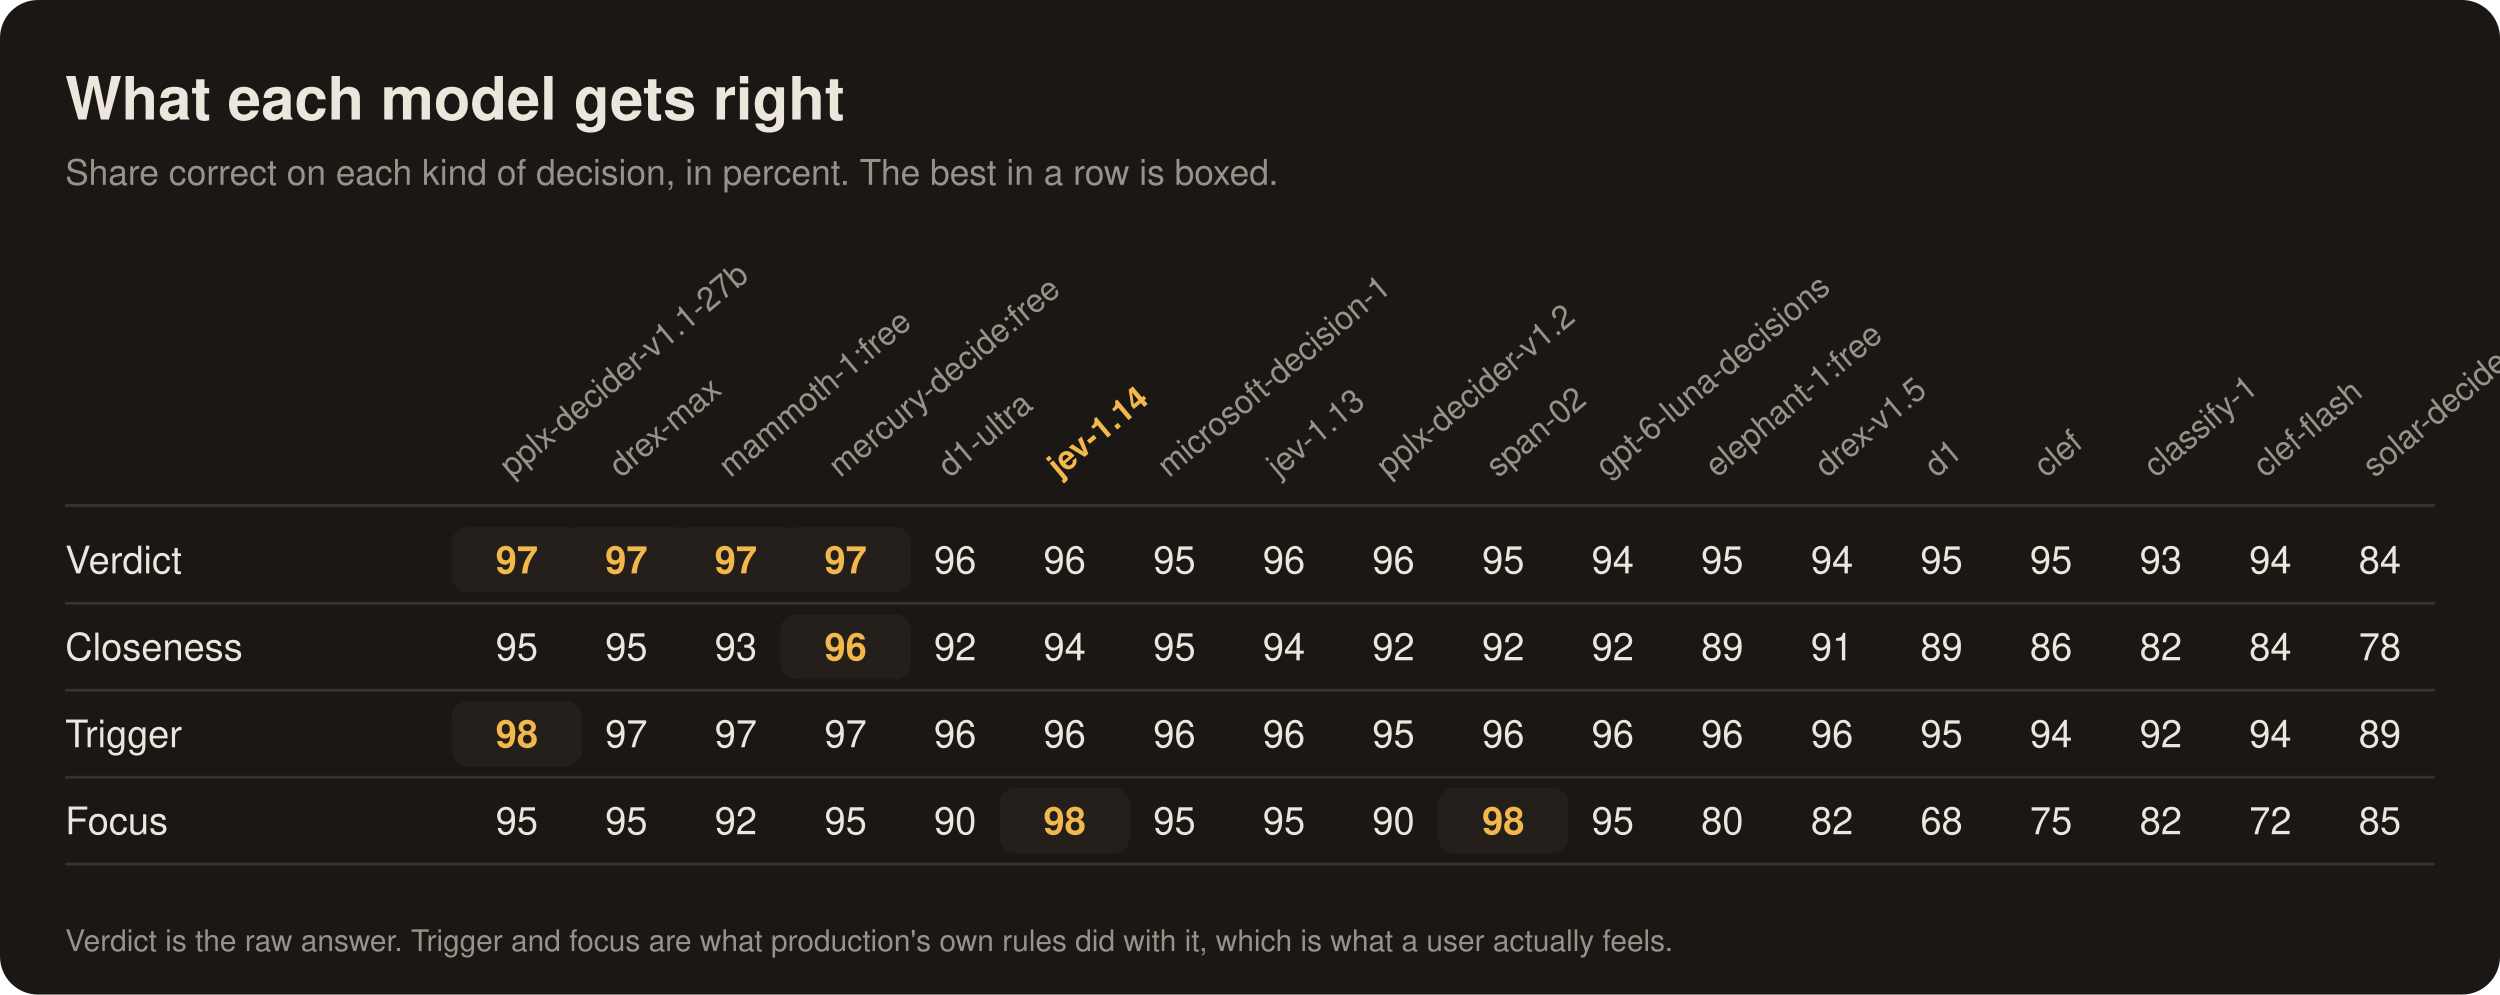
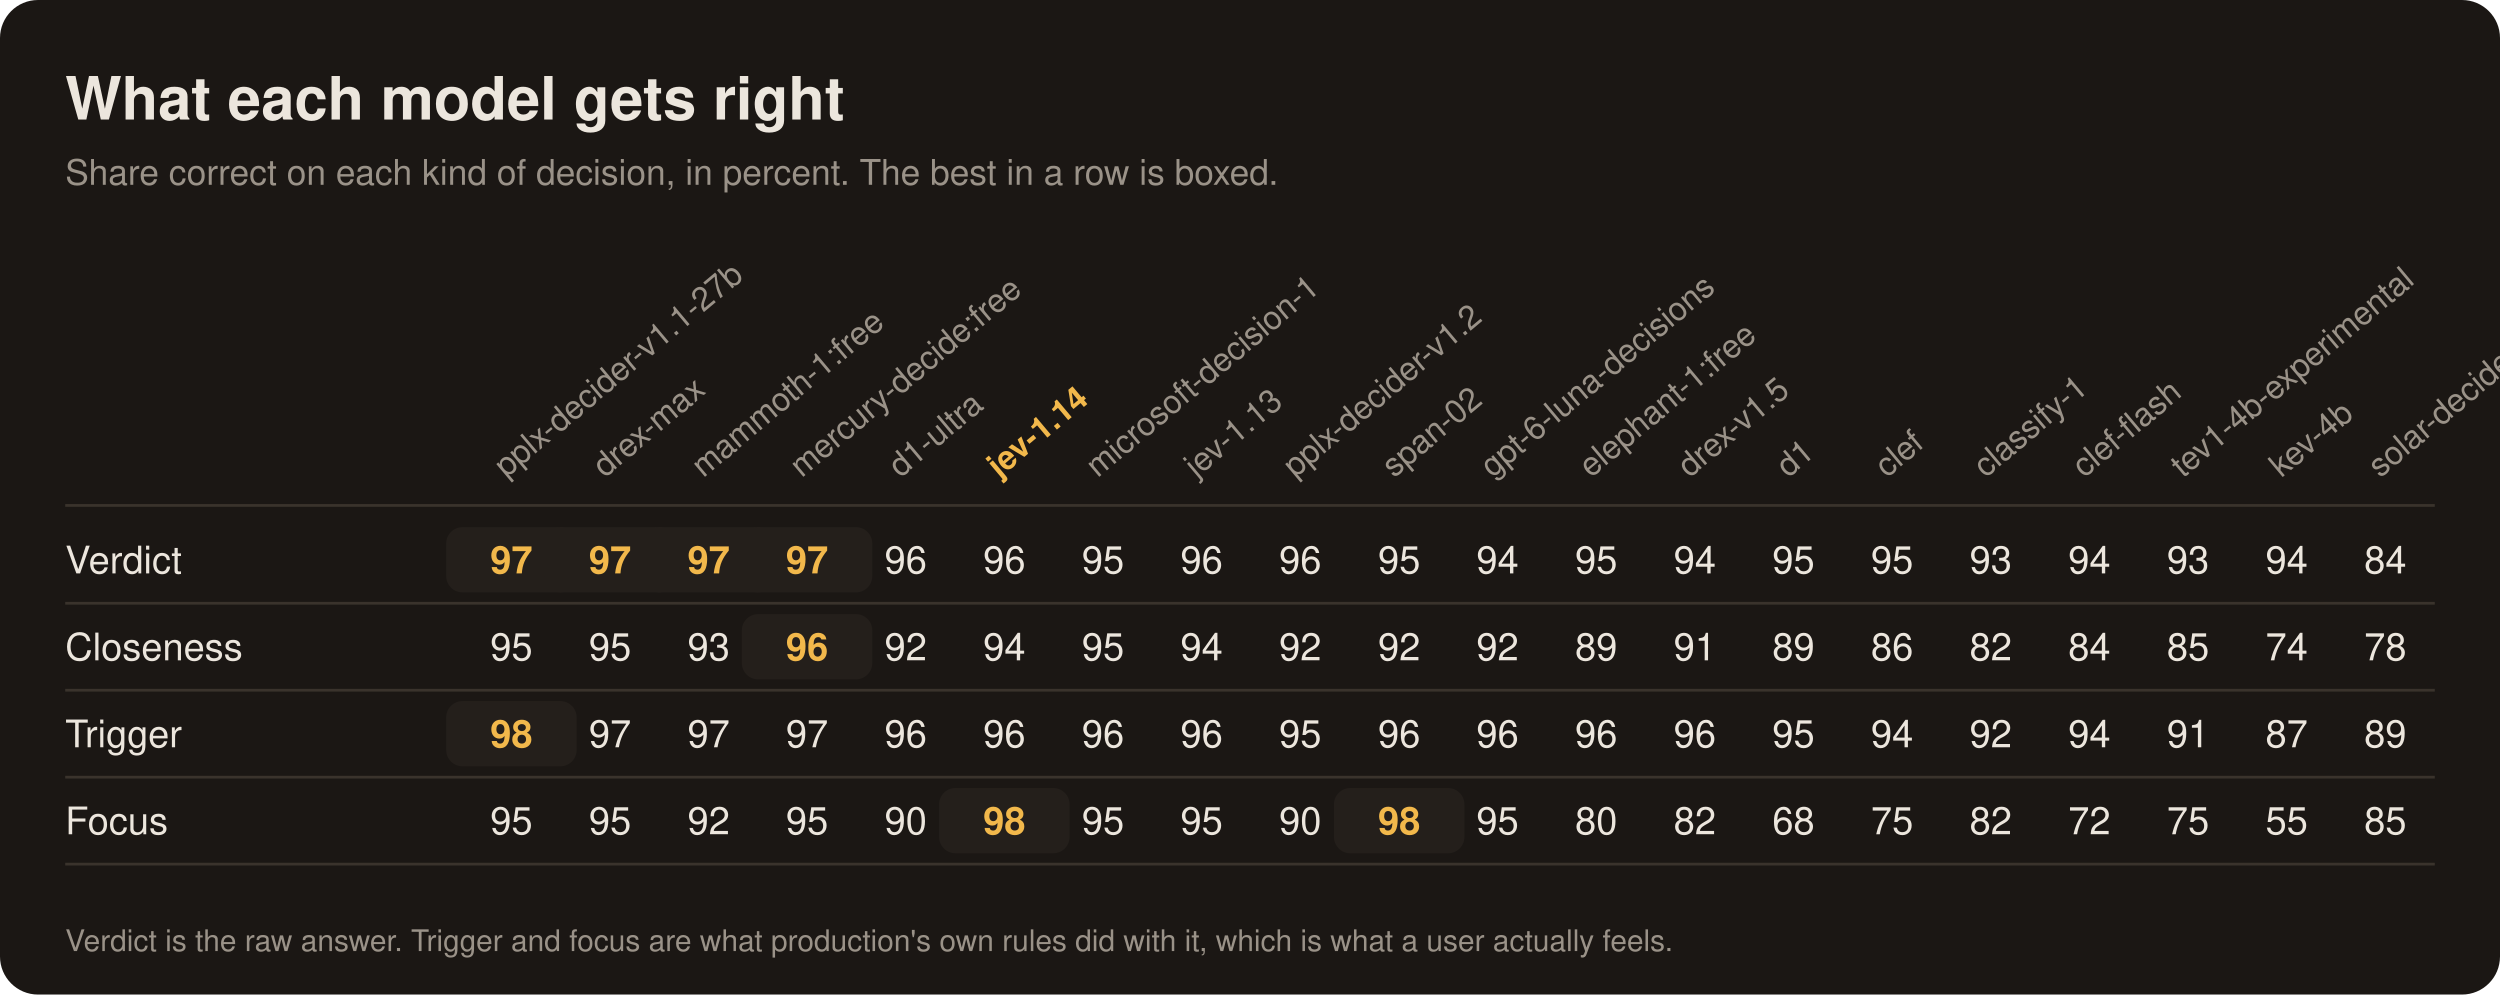
<svg xmlns="http://www.w3.org/2000/svg" viewBox="0 0 920 366" width="920" role="img" aria-label="What each model gets right" font-family="-apple-system,BlinkMacSystemFont,'Segoe UI',Helvetica,Arial,sans-serif">
  <rect width="920" height="366" rx="14" fill="#1b1714" />
  <text x="24.0" y="44.0" font-size="22" font-weight="700" fill="#ece6dd" text-anchor="start">What each model gets right</text>
  <text x="24.0" y="68.0" font-size="13" font-weight="400" fill="#9a9288" text-anchor="start">Share correct on each kind of decision, in percent. The best in a row is boxed.</text>
-   <text transform="translate(188.2 176.0) rotate(-40)" font-size="12" font-weight="500" fill="#9a9288">pplx-decider-v1.1-27b</text>
-   <text transform="translate(228.5 176.0) rotate(-40)" font-size="12" font-weight="500" fill="#9a9288">drex-max</text>
-   <text transform="translate(268.8 176.0) rotate(-40)" font-size="12" font-weight="500" fill="#9a9288">mammoth-1:free</text>
-   <text transform="translate(309.2 176.0) rotate(-40)" font-size="12" font-weight="500" fill="#9a9288">mercury-decide:free</text>
-   <text transform="translate(349.5 176.0) rotate(-40)" font-size="12" font-weight="500" fill="#9a9288">d1-ultra</text>
-   <text transform="translate(389.8 176.0) rotate(-40)" font-size="12" font-weight="700" fill="#f2b84b">jev-1.14</text>
-   <text transform="translate(430.2 176.0) rotate(-40)" font-size="12" font-weight="500" fill="#9a9288">microsoft-decision-1</text>
-   <text transform="translate(470.5 176.0) rotate(-40)" font-size="12" font-weight="500" fill="#9a9288">jev-1.13</text>
-   <text transform="translate(510.8 176.0) rotate(-40)" font-size="12" font-weight="500" fill="#9a9288">pplx-decider-v1.2</text>
-   <text transform="translate(551.2 176.0) rotate(-40)" font-size="12" font-weight="500" fill="#9a9288">span-02</text>
-   <text transform="translate(591.5 176.0) rotate(-40)" font-size="12" font-weight="500" fill="#9a9288">gpt-6-luna-decisions</text>
-   <text transform="translate(631.8 176.0) rotate(-40)" font-size="12" font-weight="500" fill="#9a9288">elephant-1:free</text>
-   <text transform="translate(672.2 176.0) rotate(-40)" font-size="12" font-weight="500" fill="#9a9288">drex-v1.5</text>
-   <text transform="translate(712.5 176.0) rotate(-40)" font-size="12" font-weight="500" fill="#9a9288">d1</text>
-   <text transform="translate(752.8 176.0) rotate(-40)" font-size="12" font-weight="500" fill="#9a9288">clef</text>
-   <text transform="translate(793.2 176.0) rotate(-40)" font-size="12" font-weight="500" fill="#9a9288">classify-1</text>
-   <text transform="translate(833.5 176.0) rotate(-40)" font-size="12" font-weight="500" fill="#9a9288">clef-flash</text>
-   <text transform="translate(873.8 176.0) rotate(-40)" font-size="12" font-weight="500" fill="#9a9288">solar-decide-flash</text>
+   <text transform="translate(186.2 176.0) rotate(-40)" font-size="12" font-weight="500" fill="#9a9288">pplx-decider-v1.1-27b</text>
+   <text transform="translate(222.5 176.0) rotate(-40)" font-size="12" font-weight="500" fill="#9a9288">drex-max</text>
+   <text transform="translate(258.8 176.0) rotate(-40)" font-size="12" font-weight="500" fill="#9a9288">mammoth-1:free</text>
+   <text transform="translate(295.0 176.0) rotate(-40)" font-size="12" font-weight="500" fill="#9a9288">mercury-decide:free</text>
+   <text transform="translate(331.3 176.0) rotate(-40)" font-size="12" font-weight="500" fill="#9a9288">d1-ultra</text>
+   <text transform="translate(367.6 176.0) rotate(-40)" font-size="12" font-weight="700" fill="#f2b84b">jev-1.14</text>
+   <text transform="translate(403.9 176.0) rotate(-40)" font-size="12" font-weight="500" fill="#9a9288">microsoft-decision-1</text>
+   <text transform="translate(440.2 176.0) rotate(-40)" font-size="12" font-weight="500" fill="#9a9288">jev-1.13</text>
+   <text transform="translate(476.5 176.0) rotate(-40)" font-size="12" font-weight="500" fill="#9a9288">pplx-decider-v1.2</text>
+   <text transform="translate(512.9 176.0) rotate(-40)" font-size="12" font-weight="500" fill="#9a9288">span-02</text>
+   <text transform="translate(549.1 176.0) rotate(-40)" font-size="12" font-weight="500" fill="#9a9288">gpt-6-luna-decisions</text>
+   <text transform="translate(585.4 176.0) rotate(-40)" font-size="12" font-weight="500" fill="#9a9288">elephant-1:free</text>
+   <text transform="translate(621.7 176.0) rotate(-40)" font-size="12" font-weight="500" fill="#9a9288">drex-v1.5</text>
+   <text transform="translate(658.0 176.0) rotate(-40)" font-size="12" font-weight="500" fill="#9a9288">d1</text>
+   <text transform="translate(694.3 176.0) rotate(-40)" font-size="12" font-weight="500" fill="#9a9288">clef</text>
+   <text transform="translate(730.6 176.0) rotate(-40)" font-size="12" font-weight="500" fill="#9a9288">classify-1</text>
+   <text transform="translate(766.9 176.0) rotate(-40)" font-size="12" font-weight="500" fill="#9a9288">clef-flash</text>
+   <text transform="translate(803.2 176.0) rotate(-40)" font-size="12" font-weight="500" fill="#9a9288">tev1-4b-experimental</text>
+   <text transform="translate(839.5 176.0) rotate(-40)" font-size="12" font-weight="500" fill="#9a9288">kev-4b</text>
+   <text transform="translate(875.8 176.0) rotate(-40)" font-size="12" font-weight="500" fill="#9a9288">solar-decide-flash</text>
  <line x1="24.0" y1="186.0" x2="896.0" y2="186.0" stroke="#3a332c" stroke-width="1.0" />
  <text x="24.0" y="211.0" font-size="14" font-weight="500" fill="#ece6dd" text-anchor="start">Verdict</text>
-   <rect x="166.2" y="194.0" width="48.0" height="24.0" rx="6.0" fill="#241f1b" />
-   <text x="190.2" y="211.0" font-size="14" font-weight="700" fill="#f2b84b" text-anchor="middle">97</text>
-   <rect x="206.5" y="194.0" width="48.0" height="24.0" rx="6.0" fill="#241f1b" />
-   <text x="230.5" y="211.0" font-size="14" font-weight="700" fill="#f2b84b" text-anchor="middle">97</text>
-   <rect x="246.8" y="194.0" width="48.0" height="24.0" rx="6.0" fill="#241f1b" />
-   <text x="270.8" y="211.0" font-size="14" font-weight="700" fill="#f2b84b" text-anchor="middle">97</text>
-   <rect x="287.2" y="194.0" width="48.0" height="24.0" rx="6.0" fill="#241f1b" />
-   <text x="311.2" y="211.0" font-size="14" font-weight="700" fill="#f2b84b" text-anchor="middle">97</text>
-   <text x="351.5" y="211.0" font-size="14" font-weight="400" fill="#ece6dd" text-anchor="middle">96</text>
-   <text x="391.8" y="211.0" font-size="14" font-weight="400" fill="#ece6dd" text-anchor="middle">96</text>
-   <text x="432.2" y="211.0" font-size="14" font-weight="400" fill="#ece6dd" text-anchor="middle">95</text>
-   <text x="472.5" y="211.0" font-size="14" font-weight="400" fill="#ece6dd" text-anchor="middle">96</text>
-   <text x="512.8" y="211.0" font-size="14" font-weight="400" fill="#ece6dd" text-anchor="middle">96</text>
-   <text x="553.2" y="211.0" font-size="14" font-weight="400" fill="#ece6dd" text-anchor="middle">95</text>
-   <text x="593.5" y="211.0" font-size="14" font-weight="400" fill="#ece6dd" text-anchor="middle">94</text>
-   <text x="633.8" y="211.0" font-size="14" font-weight="400" fill="#ece6dd" text-anchor="middle">95</text>
-   <text x="674.2" y="211.0" font-size="14" font-weight="400" fill="#ece6dd" text-anchor="middle">94</text>
-   <text x="714.5" y="211.0" font-size="14" font-weight="400" fill="#ece6dd" text-anchor="middle">95</text>
-   <text x="754.8" y="211.0" font-size="14" font-weight="400" fill="#ece6dd" text-anchor="middle">95</text>
-   <text x="795.2" y="211.0" font-size="14" font-weight="400" fill="#ece6dd" text-anchor="middle">93</text>
-   <text x="835.5" y="211.0" font-size="14" font-weight="400" fill="#ece6dd" text-anchor="middle">94</text>
-   <text x="875.8" y="211.0" font-size="14" font-weight="400" fill="#ece6dd" text-anchor="middle">84</text>
+   <rect x="164.2" y="194.0" width="48.0" height="24.0" rx="6.0" fill="#241f1b" />
+   <text x="188.2" y="211.0" font-size="14" font-weight="700" fill="#f2b84b" text-anchor="middle">97</text>
+   <rect x="200.5" y="194.0" width="48.0" height="24.0" rx="6.0" fill="#241f1b" />
+   <text x="224.5" y="211.0" font-size="14" font-weight="700" fill="#f2b84b" text-anchor="middle">97</text>
+   <rect x="236.8" y="194.0" width="48.0" height="24.0" rx="6.0" fill="#241f1b" />
+   <text x="260.8" y="211.0" font-size="14" font-weight="700" fill="#f2b84b" text-anchor="middle">97</text>
+   <rect x="273.0" y="194.0" width="48.0" height="24.0" rx="6.0" fill="#241f1b" />
+   <text x="297.0" y="211.0" font-size="14" font-weight="700" fill="#f2b84b" text-anchor="middle">97</text>
+   <text x="333.3" y="211.0" font-size="14" font-weight="400" fill="#ece6dd" text-anchor="middle">96</text>
+   <text x="369.6" y="211.0" font-size="14" font-weight="400" fill="#ece6dd" text-anchor="middle">96</text>
+   <text x="405.9" y="211.0" font-size="14" font-weight="400" fill="#ece6dd" text-anchor="middle">95</text>
+   <text x="442.2" y="211.0" font-size="14" font-weight="400" fill="#ece6dd" text-anchor="middle">96</text>
+   <text x="478.5" y="211.0" font-size="14" font-weight="400" fill="#ece6dd" text-anchor="middle">96</text>
+   <text x="514.9" y="211.0" font-size="14" font-weight="400" fill="#ece6dd" text-anchor="middle">95</text>
+   <text x="551.1" y="211.0" font-size="14" font-weight="400" fill="#ece6dd" text-anchor="middle">94</text>
+   <text x="587.4" y="211.0" font-size="14" font-weight="400" fill="#ece6dd" text-anchor="middle">95</text>
+   <text x="623.7" y="211.0" font-size="14" font-weight="400" fill="#ece6dd" text-anchor="middle">94</text>
+   <text x="660.0" y="211.0" font-size="14" font-weight="400" fill="#ece6dd" text-anchor="middle">95</text>
+   <text x="696.3" y="211.0" font-size="14" font-weight="400" fill="#ece6dd" text-anchor="middle">95</text>
+   <text x="732.6" y="211.0" font-size="14" font-weight="400" fill="#ece6dd" text-anchor="middle">93</text>
+   <text x="768.9" y="211.0" font-size="14" font-weight="400" fill="#ece6dd" text-anchor="middle">94</text>
+   <text x="805.2" y="211.0" font-size="14" font-weight="400" fill="#ece6dd" text-anchor="middle">93</text>
+   <text x="841.5" y="211.0" font-size="14" font-weight="400" fill="#ece6dd" text-anchor="middle">94</text>
+   <text x="877.8" y="211.0" font-size="14" font-weight="400" fill="#ece6dd" text-anchor="middle">84</text>
  <line x1="24.0" y1="222.0" x2="896.0" y2="222.0" stroke="#3a332c" stroke-width="1.0" />
  <text x="24.0" y="243.0" font-size="14" font-weight="500" fill="#ece6dd" text-anchor="start">Closeness</text>
-   <text x="190.2" y="243.0" font-size="14" font-weight="400" fill="#ece6dd" text-anchor="middle">95</text>
-   <text x="230.5" y="243.0" font-size="14" font-weight="400" fill="#ece6dd" text-anchor="middle">95</text>
-   <text x="270.8" y="243.0" font-size="14" font-weight="400" fill="#ece6dd" text-anchor="middle">93</text>
-   <rect x="287.2" y="226.0" width="48.0" height="24.0" rx="6.0" fill="#241f1b" />
-   <text x="311.2" y="243.0" font-size="14" font-weight="700" fill="#f2b84b" text-anchor="middle">96</text>
-   <text x="351.5" y="243.0" font-size="14" font-weight="400" fill="#ece6dd" text-anchor="middle">92</text>
-   <text x="391.8" y="243.0" font-size="14" font-weight="400" fill="#ece6dd" text-anchor="middle">94</text>
-   <text x="432.2" y="243.0" font-size="14" font-weight="400" fill="#ece6dd" text-anchor="middle">95</text>
-   <text x="472.5" y="243.0" font-size="14" font-weight="400" fill="#ece6dd" text-anchor="middle">94</text>
-   <text x="512.8" y="243.0" font-size="14" font-weight="400" fill="#ece6dd" text-anchor="middle">92</text>
-   <text x="553.2" y="243.0" font-size="14" font-weight="400" fill="#ece6dd" text-anchor="middle">92</text>
-   <text x="593.5" y="243.0" font-size="14" font-weight="400" fill="#ece6dd" text-anchor="middle">92</text>
-   <text x="633.8" y="243.0" font-size="14" font-weight="400" fill="#ece6dd" text-anchor="middle">89</text>
-   <text x="674.2" y="243.0" font-size="14" font-weight="400" fill="#ece6dd" text-anchor="middle">91</text>
-   <text x="714.5" y="243.0" font-size="14" font-weight="400" fill="#ece6dd" text-anchor="middle">89</text>
-   <text x="754.8" y="243.0" font-size="14" font-weight="400" fill="#ece6dd" text-anchor="middle">86</text>
-   <text x="795.2" y="243.0" font-size="14" font-weight="400" fill="#ece6dd" text-anchor="middle">82</text>
-   <text x="835.5" y="243.0" font-size="14" font-weight="400" fill="#ece6dd" text-anchor="middle">84</text>
-   <text x="875.8" y="243.0" font-size="14" font-weight="400" fill="#ece6dd" text-anchor="middle">78</text>
+   <text x="188.2" y="243.0" font-size="14" font-weight="400" fill="#ece6dd" text-anchor="middle">95</text>
+   <text x="224.5" y="243.0" font-size="14" font-weight="400" fill="#ece6dd" text-anchor="middle">95</text>
+   <text x="260.8" y="243.0" font-size="14" font-weight="400" fill="#ece6dd" text-anchor="middle">93</text>
+   <rect x="273.0" y="226.0" width="48.0" height="24.0" rx="6.0" fill="#241f1b" />
+   <text x="297.0" y="243.0" font-size="14" font-weight="700" fill="#f2b84b" text-anchor="middle">96</text>
+   <text x="333.3" y="243.0" font-size="14" font-weight="400" fill="#ece6dd" text-anchor="middle">92</text>
+   <text x="369.6" y="243.0" font-size="14" font-weight="400" fill="#ece6dd" text-anchor="middle">94</text>
+   <text x="405.9" y="243.0" font-size="14" font-weight="400" fill="#ece6dd" text-anchor="middle">95</text>
+   <text x="442.2" y="243.0" font-size="14" font-weight="400" fill="#ece6dd" text-anchor="middle">94</text>
+   <text x="478.5" y="243.0" font-size="14" font-weight="400" fill="#ece6dd" text-anchor="middle">92</text>
+   <text x="514.9" y="243.0" font-size="14" font-weight="400" fill="#ece6dd" text-anchor="middle">92</text>
+   <text x="551.1" y="243.0" font-size="14" font-weight="400" fill="#ece6dd" text-anchor="middle">92</text>
+   <text x="587.4" y="243.0" font-size="14" font-weight="400" fill="#ece6dd" text-anchor="middle">89</text>
+   <text x="623.7" y="243.0" font-size="14" font-weight="400" fill="#ece6dd" text-anchor="middle">91</text>
+   <text x="660.0" y="243.0" font-size="14" font-weight="400" fill="#ece6dd" text-anchor="middle">89</text>
+   <text x="696.3" y="243.0" font-size="14" font-weight="400" fill="#ece6dd" text-anchor="middle">86</text>
+   <text x="732.6" y="243.0" font-size="14" font-weight="400" fill="#ece6dd" text-anchor="middle">82</text>
+   <text x="768.9" y="243.0" font-size="14" font-weight="400" fill="#ece6dd" text-anchor="middle">84</text>
+   <text x="805.2" y="243.0" font-size="14" font-weight="400" fill="#ece6dd" text-anchor="middle">85</text>
+   <text x="841.5" y="243.0" font-size="14" font-weight="400" fill="#ece6dd" text-anchor="middle">74</text>
+   <text x="877.8" y="243.0" font-size="14" font-weight="400" fill="#ece6dd" text-anchor="middle">78</text>
  <line x1="24.0" y1="254.0" x2="896.0" y2="254.0" stroke="#3a332c" stroke-width="1.0" />
  <text x="24.0" y="275.0" font-size="14" font-weight="500" fill="#ece6dd" text-anchor="start">Trigger</text>
-   <rect x="166.2" y="258.0" width="48.0" height="24.0" rx="6.0" fill="#241f1b" />
-   <text x="190.2" y="275.0" font-size="14" font-weight="700" fill="#f2b84b" text-anchor="middle">98</text>
-   <text x="230.5" y="275.0" font-size="14" font-weight="400" fill="#ece6dd" text-anchor="middle">97</text>
-   <text x="270.8" y="275.0" font-size="14" font-weight="400" fill="#ece6dd" text-anchor="middle">97</text>
-   <text x="311.2" y="275.0" font-size="14" font-weight="400" fill="#ece6dd" text-anchor="middle">97</text>
-   <text x="351.5" y="275.0" font-size="14" font-weight="400" fill="#ece6dd" text-anchor="middle">96</text>
-   <text x="391.8" y="275.0" font-size="14" font-weight="400" fill="#ece6dd" text-anchor="middle">96</text>
-   <text x="432.2" y="275.0" font-size="14" font-weight="400" fill="#ece6dd" text-anchor="middle">96</text>
-   <text x="472.5" y="275.0" font-size="14" font-weight="400" fill="#ece6dd" text-anchor="middle">96</text>
-   <text x="512.8" y="275.0" font-size="14" font-weight="400" fill="#ece6dd" text-anchor="middle">95</text>
-   <text x="553.2" y="275.0" font-size="14" font-weight="400" fill="#ece6dd" text-anchor="middle">96</text>
-   <text x="593.5" y="275.0" font-size="14" font-weight="400" fill="#ece6dd" text-anchor="middle">96</text>
-   <text x="633.8" y="275.0" font-size="14" font-weight="400" fill="#ece6dd" text-anchor="middle">96</text>
-   <text x="674.2" y="275.0" font-size="14" font-weight="400" fill="#ece6dd" text-anchor="middle">96</text>
-   <text x="714.5" y="275.0" font-size="14" font-weight="400" fill="#ece6dd" text-anchor="middle">95</text>
-   <text x="754.8" y="275.0" font-size="14" font-weight="400" fill="#ece6dd" text-anchor="middle">94</text>
-   <text x="795.2" y="275.0" font-size="14" font-weight="400" fill="#ece6dd" text-anchor="middle">92</text>
-   <text x="835.5" y="275.0" font-size="14" font-weight="400" fill="#ece6dd" text-anchor="middle">94</text>
-   <text x="875.8" y="275.0" font-size="14" font-weight="400" fill="#ece6dd" text-anchor="middle">89</text>
+   <rect x="164.2" y="258.0" width="48.0" height="24.0" rx="6.0" fill="#241f1b" />
+   <text x="188.2" y="275.0" font-size="14" font-weight="700" fill="#f2b84b" text-anchor="middle">98</text>
+   <text x="224.5" y="275.0" font-size="14" font-weight="400" fill="#ece6dd" text-anchor="middle">97</text>
+   <text x="260.8" y="275.0" font-size="14" font-weight="400" fill="#ece6dd" text-anchor="middle">97</text>
+   <text x="297.0" y="275.0" font-size="14" font-weight="400" fill="#ece6dd" text-anchor="middle">97</text>
+   <text x="333.3" y="275.0" font-size="14" font-weight="400" fill="#ece6dd" text-anchor="middle">96</text>
+   <text x="369.6" y="275.0" font-size="14" font-weight="400" fill="#ece6dd" text-anchor="middle">96</text>
+   <text x="405.9" y="275.0" font-size="14" font-weight="400" fill="#ece6dd" text-anchor="middle">96</text>
+   <text x="442.2" y="275.0" font-size="14" font-weight="400" fill="#ece6dd" text-anchor="middle">96</text>
+   <text x="478.5" y="275.0" font-size="14" font-weight="400" fill="#ece6dd" text-anchor="middle">95</text>
+   <text x="514.9" y="275.0" font-size="14" font-weight="400" fill="#ece6dd" text-anchor="middle">96</text>
+   <text x="551.1" y="275.0" font-size="14" font-weight="400" fill="#ece6dd" text-anchor="middle">96</text>
+   <text x="587.4" y="275.0" font-size="14" font-weight="400" fill="#ece6dd" text-anchor="middle">96</text>
+   <text x="623.7" y="275.0" font-size="14" font-weight="400" fill="#ece6dd" text-anchor="middle">96</text>
+   <text x="660.0" y="275.0" font-size="14" font-weight="400" fill="#ece6dd" text-anchor="middle">95</text>
+   <text x="696.3" y="275.0" font-size="14" font-weight="400" fill="#ece6dd" text-anchor="middle">94</text>
+   <text x="732.6" y="275.0" font-size="14" font-weight="400" fill="#ece6dd" text-anchor="middle">92</text>
+   <text x="768.9" y="275.0" font-size="14" font-weight="400" fill="#ece6dd" text-anchor="middle">94</text>
+   <text x="805.2" y="275.0" font-size="14" font-weight="400" fill="#ece6dd" text-anchor="middle">91</text>
+   <text x="841.5" y="275.0" font-size="14" font-weight="400" fill="#ece6dd" text-anchor="middle">87</text>
+   <text x="877.8" y="275.0" font-size="14" font-weight="400" fill="#ece6dd" text-anchor="middle">89</text>
  <line x1="24.0" y1="286.0" x2="896.0" y2="286.0" stroke="#3a332c" stroke-width="1.0" />
  <text x="24.0" y="307.0" font-size="14" font-weight="500" fill="#ece6dd" text-anchor="start">Focus</text>
-   <text x="190.2" y="307.0" font-size="14" font-weight="400" fill="#ece6dd" text-anchor="middle">95</text>
-   <text x="230.5" y="307.0" font-size="14" font-weight="400" fill="#ece6dd" text-anchor="middle">95</text>
-   <text x="270.8" y="307.0" font-size="14" font-weight="400" fill="#ece6dd" text-anchor="middle">92</text>
-   <text x="311.2" y="307.0" font-size="14" font-weight="400" fill="#ece6dd" text-anchor="middle">95</text>
-   <text x="351.5" y="307.0" font-size="14" font-weight="400" fill="#ece6dd" text-anchor="middle">90</text>
-   <rect x="367.8" y="290.0" width="48.0" height="24.0" rx="6.0" fill="#241f1b" />
-   <text x="391.8" y="307.0" font-size="14" font-weight="700" fill="#f2b84b" text-anchor="middle">98</text>
-   <text x="432.2" y="307.0" font-size="14" font-weight="400" fill="#ece6dd" text-anchor="middle">95</text>
-   <text x="472.5" y="307.0" font-size="14" font-weight="400" fill="#ece6dd" text-anchor="middle">95</text>
-   <text x="512.8" y="307.0" font-size="14" font-weight="400" fill="#ece6dd" text-anchor="middle">90</text>
-   <rect x="529.2" y="290.0" width="48.0" height="24.0" rx="6.0" fill="#241f1b" />
-   <text x="553.2" y="307.0" font-size="14" font-weight="700" fill="#f2b84b" text-anchor="middle">98</text>
-   <text x="593.5" y="307.0" font-size="14" font-weight="400" fill="#ece6dd" text-anchor="middle">95</text>
-   <text x="633.8" y="307.0" font-size="14" font-weight="400" fill="#ece6dd" text-anchor="middle">80</text>
-   <text x="674.2" y="307.0" font-size="14" font-weight="400" fill="#ece6dd" text-anchor="middle">82</text>
-   <text x="714.5" y="307.0" font-size="14" font-weight="400" fill="#ece6dd" text-anchor="middle">68</text>
-   <text x="754.8" y="307.0" font-size="14" font-weight="400" fill="#ece6dd" text-anchor="middle">75</text>
-   <text x="795.2" y="307.0" font-size="14" font-weight="400" fill="#ece6dd" text-anchor="middle">82</text>
-   <text x="835.5" y="307.0" font-size="14" font-weight="400" fill="#ece6dd" text-anchor="middle">72</text>
-   <text x="875.8" y="307.0" font-size="14" font-weight="400" fill="#ece6dd" text-anchor="middle">85</text>
+   <text x="188.2" y="307.0" font-size="14" font-weight="400" fill="#ece6dd" text-anchor="middle">95</text>
+   <text x="224.5" y="307.0" font-size="14" font-weight="400" fill="#ece6dd" text-anchor="middle">95</text>
+   <text x="260.8" y="307.0" font-size="14" font-weight="400" fill="#ece6dd" text-anchor="middle">92</text>
+   <text x="297.0" y="307.0" font-size="14" font-weight="400" fill="#ece6dd" text-anchor="middle">95</text>
+   <text x="333.3" y="307.0" font-size="14" font-weight="400" fill="#ece6dd" text-anchor="middle">90</text>
+   <rect x="345.6" y="290.0" width="48.0" height="24.0" rx="6.0" fill="#241f1b" />
+   <text x="369.6" y="307.0" font-size="14" font-weight="700" fill="#f2b84b" text-anchor="middle">98</text>
+   <text x="405.9" y="307.0" font-size="14" font-weight="400" fill="#ece6dd" text-anchor="middle">95</text>
+   <text x="442.2" y="307.0" font-size="14" font-weight="400" fill="#ece6dd" text-anchor="middle">95</text>
+   <text x="478.5" y="307.0" font-size="14" font-weight="400" fill="#ece6dd" text-anchor="middle">90</text>
+   <rect x="490.9" y="290.0" width="48.0" height="24.0" rx="6.0" fill="#241f1b" />
+   <text x="514.9" y="307.0" font-size="14" font-weight="700" fill="#f2b84b" text-anchor="middle">98</text>
+   <text x="551.1" y="307.0" font-size="14" font-weight="400" fill="#ece6dd" text-anchor="middle">95</text>
+   <text x="587.4" y="307.0" font-size="14" font-weight="400" fill="#ece6dd" text-anchor="middle">80</text>
+   <text x="623.7" y="307.0" font-size="14" font-weight="400" fill="#ece6dd" text-anchor="middle">82</text>
+   <text x="660.0" y="307.0" font-size="14" font-weight="400" fill="#ece6dd" text-anchor="middle">68</text>
+   <text x="696.3" y="307.0" font-size="14" font-weight="400" fill="#ece6dd" text-anchor="middle">75</text>
+   <text x="732.6" y="307.0" font-size="14" font-weight="400" fill="#ece6dd" text-anchor="middle">82</text>
+   <text x="768.9" y="307.0" font-size="14" font-weight="400" fill="#ece6dd" text-anchor="middle">72</text>
+   <text x="805.2" y="307.0" font-size="14" font-weight="400" fill="#ece6dd" text-anchor="middle">75</text>
+   <text x="841.5" y="307.0" font-size="14" font-weight="400" fill="#ece6dd" text-anchor="middle">55</text>
+   <text x="877.8" y="307.0" font-size="14" font-weight="400" fill="#ece6dd" text-anchor="middle">85</text>
  <line x1="24.0" y1="318.0" x2="896.0" y2="318.0" stroke="#3a332c" stroke-width="1.0" />
  <text x="24.0" y="350.0" font-size="11" font-weight="400" fill="#9a9288" text-anchor="start">Verdict is the raw answer. Trigger and focus are what production's own rules did with it, which is what a user actually feels.</text>
</svg>
